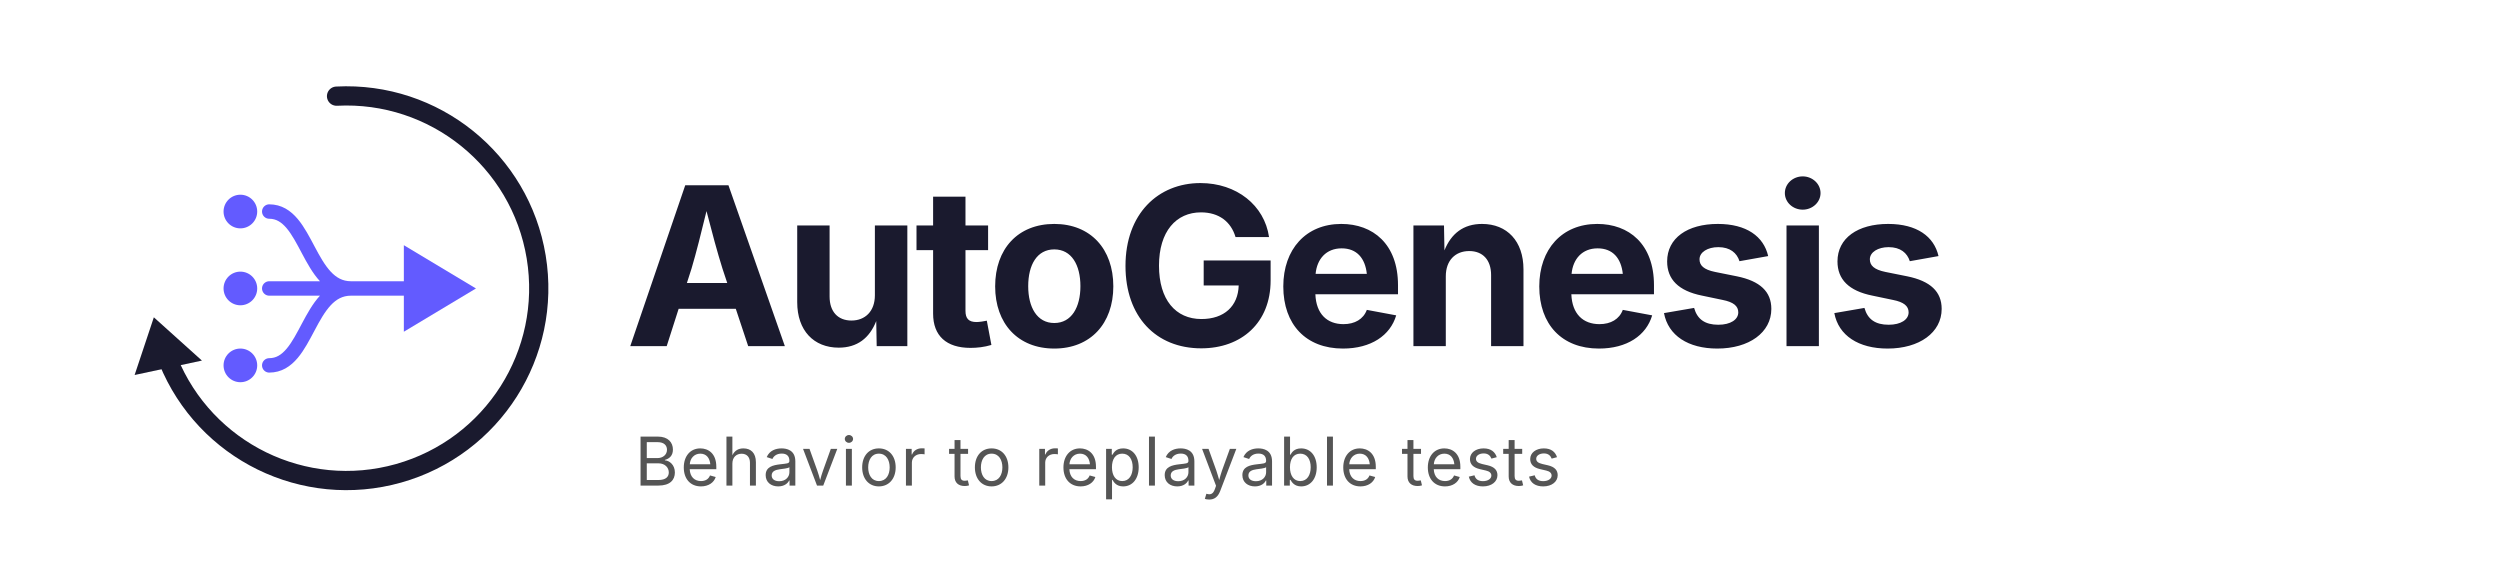
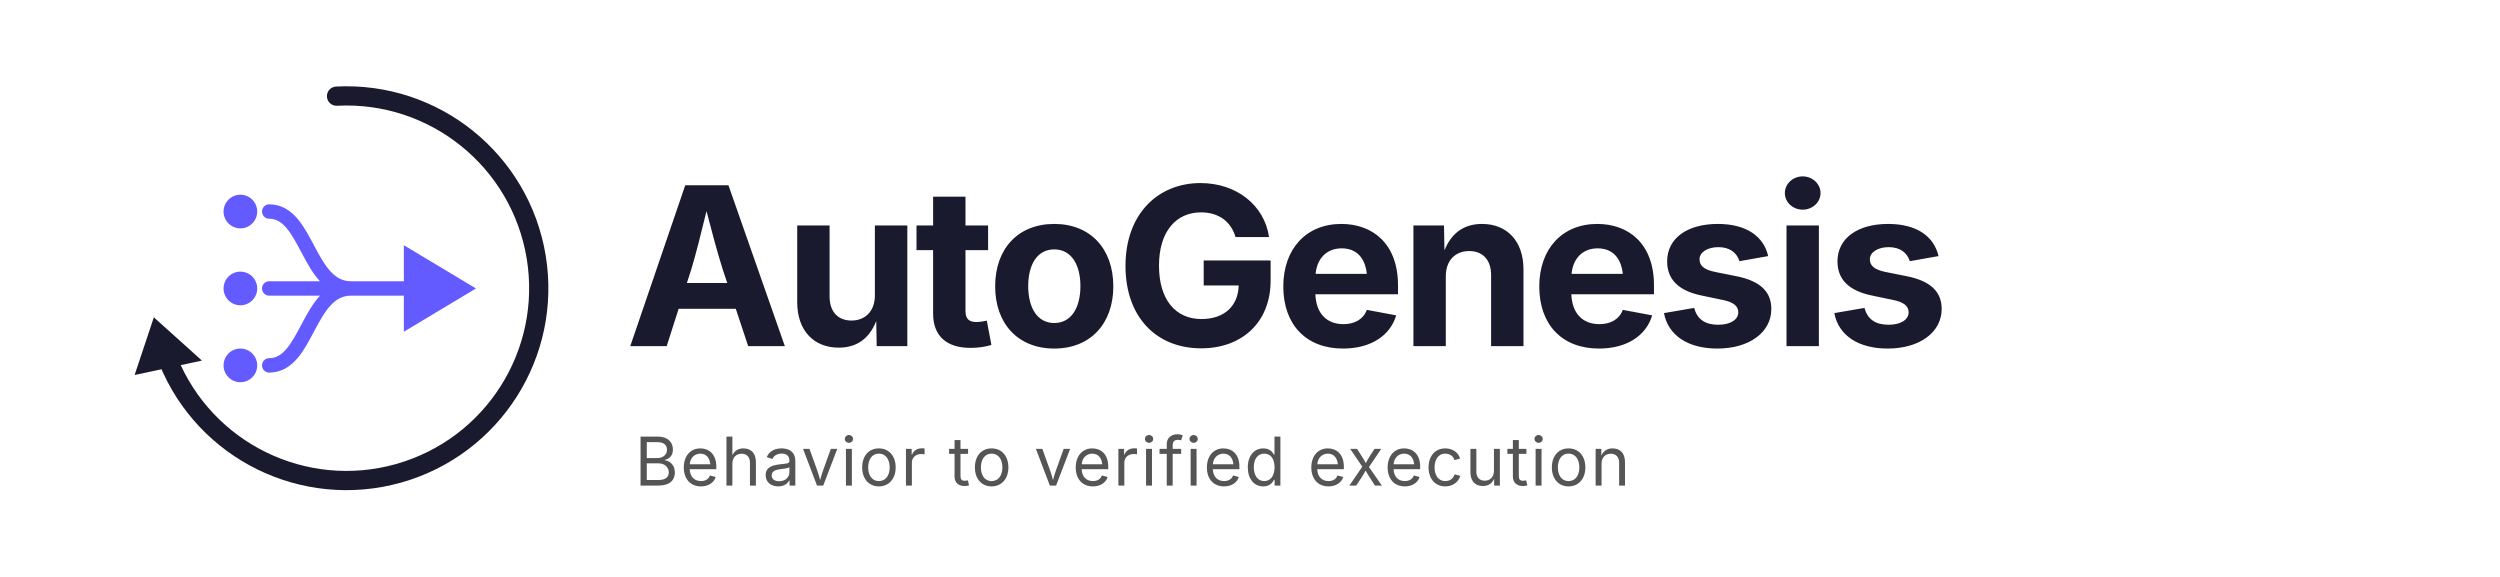
<svg xmlns="http://www.w3.org/2000/svg" viewBox="0 0 520 120" fill="none" role="img" aria-labelledby="title desc">
  <g transform="translate(20 10)">
    <path d="M50 10a40 40 0 1 1-35 55" stroke="#1a1a2e" stroke-width="4" stroke-linecap="round" />
    <path d="m12 56 10 9-14 3Z" fill="#1a1a2e" />
    <circle cx="30" cy="34" r="3.5" fill="#635bff" />
    <circle cx="30" cy="50" r="3.5" fill="#635bff" />
    <circle cx="30" cy="66" r="3.5" fill="#635bff" />
    <path d="M36 34c8 0 8 16 17 16M36 50h17M36 66c8 0 8-16 17-16M53 50h12" stroke="#635bff" stroke-width="3" stroke-linecap="round" />
    <path d="m64 41 15 9-15 9Z" fill="#635bff" />
  </g>
  <text x="130" y="72" font-family="Inter, -apple-system, BlinkMacSystemFont, 'Segoe UI', sans-serif" font-size="46" font-weight="700" letter-spacing="-1.4" fill="#1a1a2e">AutoGenesis</text>
-   <text x="132" y="101" font-family="Inter, -apple-system, BlinkMacSystemFont, 'Segoe UI', sans-serif" font-size="14" font-weight="400" letter-spacing="0.35" fill="#555">Behavior to replayable tests</text>
+   <text x="132" y="101" font-family="Inter, -apple-system, BlinkMacSystemFont, 'Segoe UI', sans-serif" font-size="14" font-weight="400" letter-spacing="0.35" fill="#555">Behavior to verified execution</text>
</svg>
